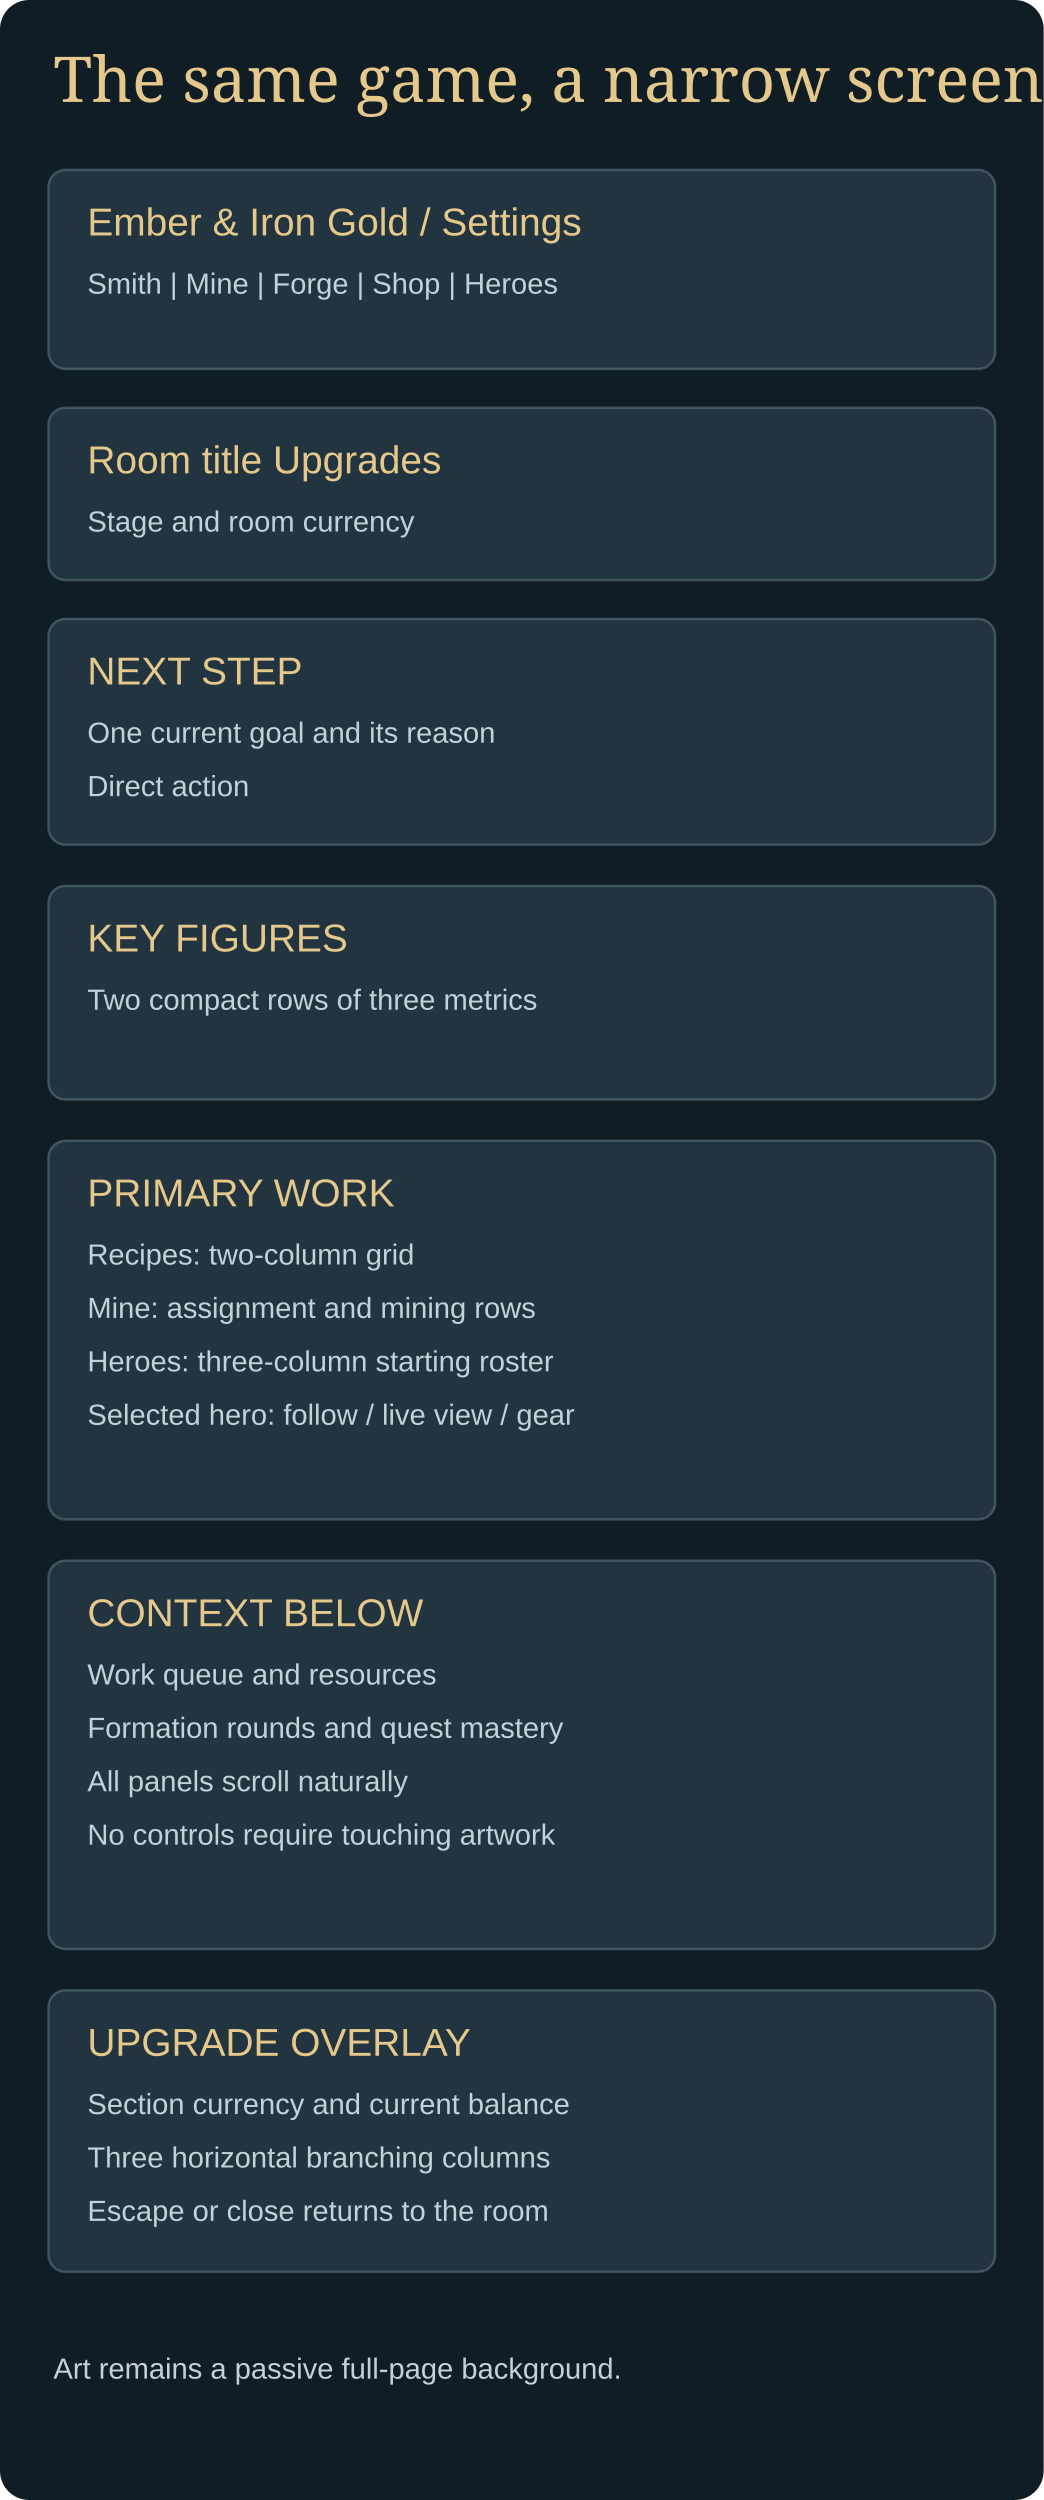
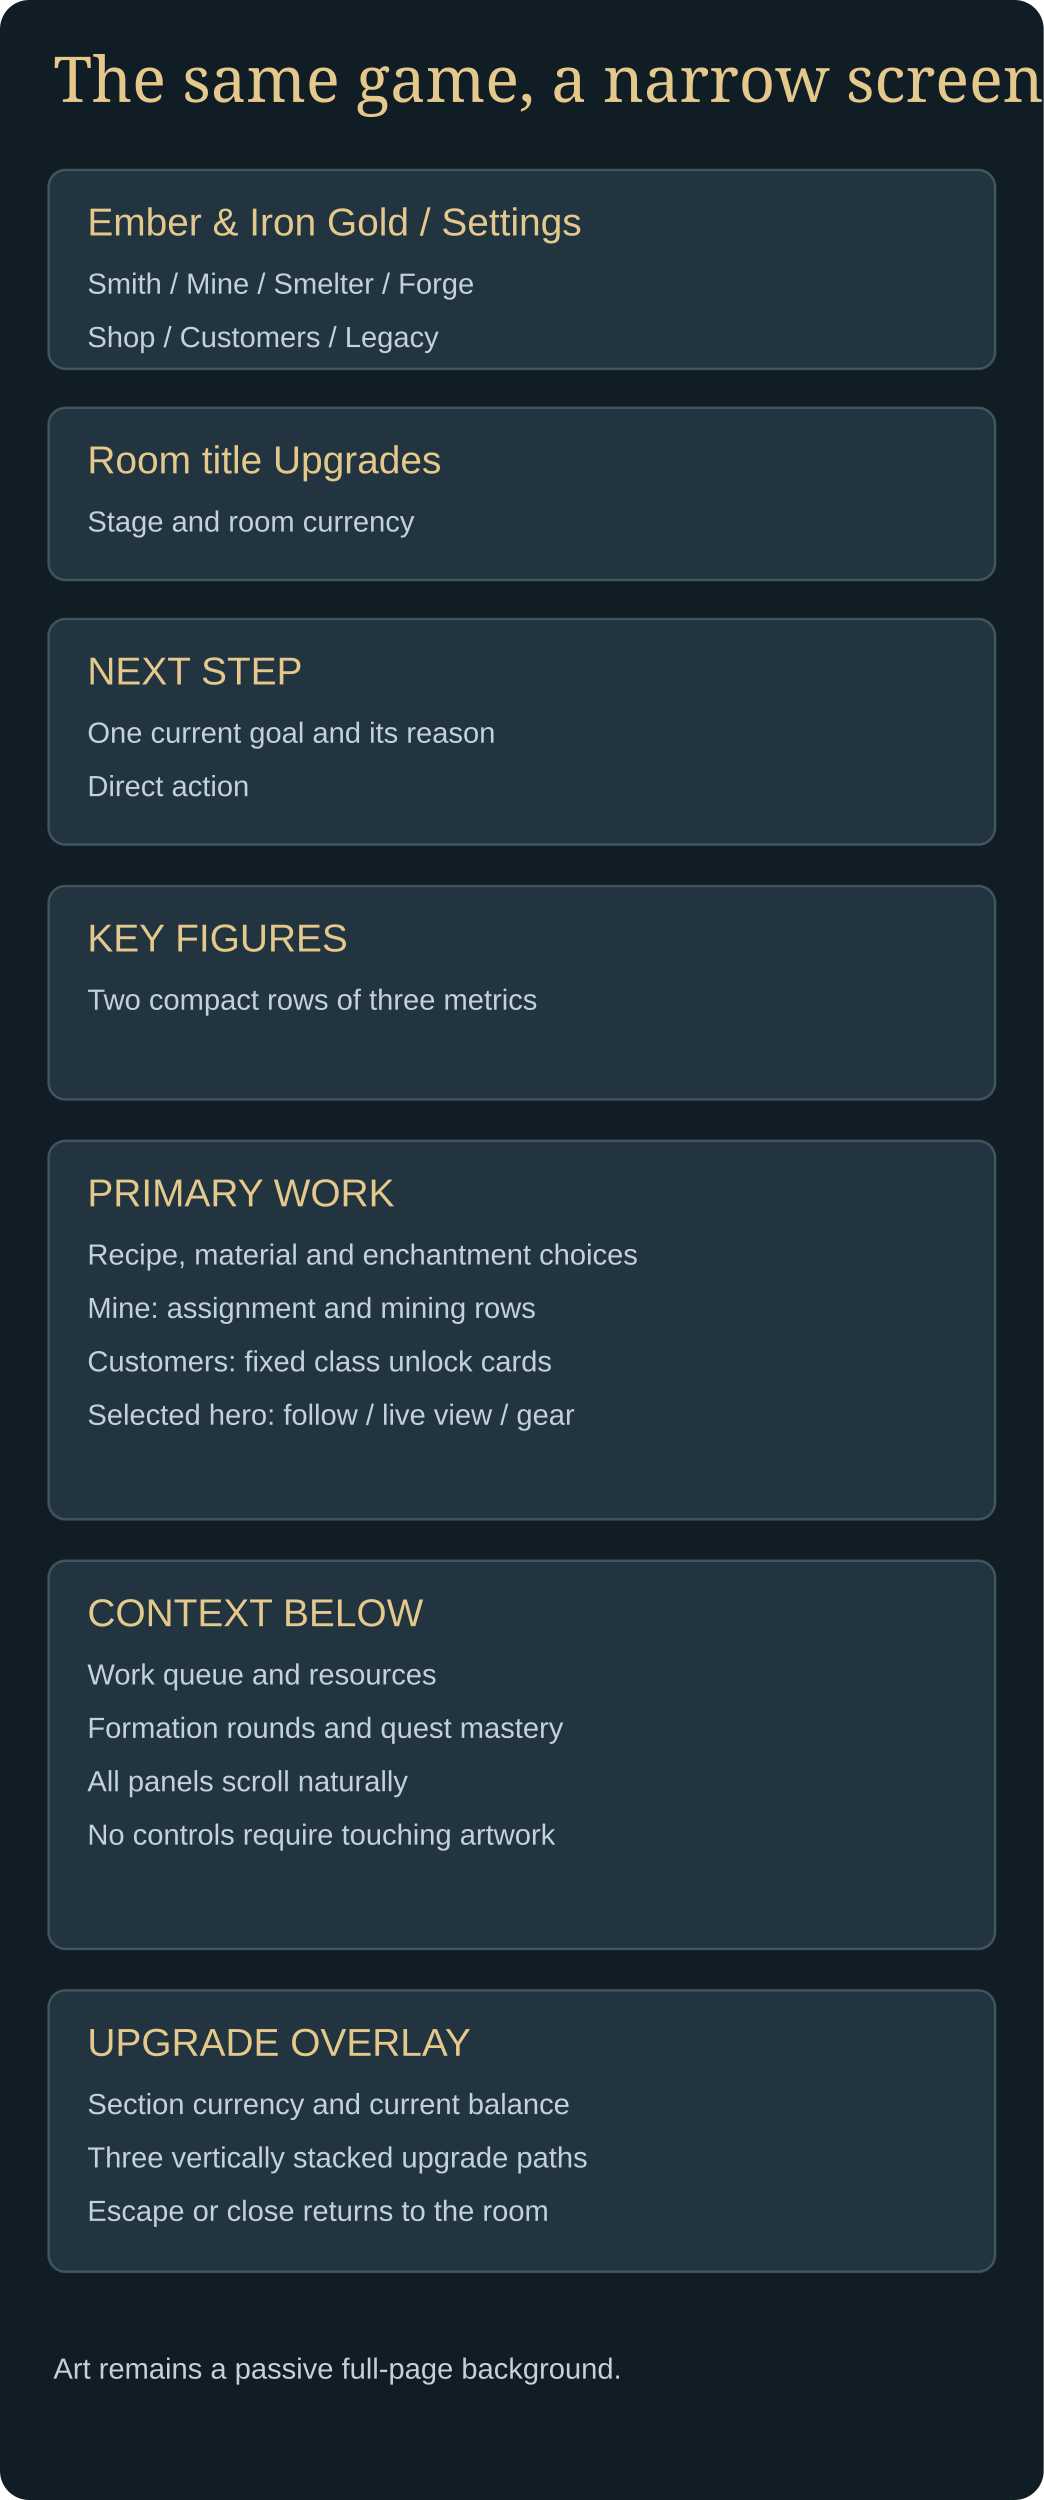
<svg xmlns="http://www.w3.org/2000/svg" class="company-diagram" width="430" height="1030" viewBox="0 0 430 1030" role="img">
  <style>svg.company-diagram text{font-family:Segoe UI,Arial;fill:#c3d1d8}svg.company-diagram .title{font:26px Georgia;fill:#e5c88b}svg.company-diagram .label{font-size:16px;fill:#e5c88b}svg.company-diagram .small{font-size:12px}</style>
  <rect width="100%" height="100%" rx="12" fill="#111d25" />
  <text x="22" y="42" class="title">The same game, a narrow screen</text>
  <rect x="20" y="70" width="390" height="82" rx="7" fill="#21343f" stroke="#69808c" stroke-opacity=".5" />
  <text x="36" y="97" class="label">Ember &amp; Iron       Gold / Settings</text>
-   <text x="36" y="121" class="small">Smith | Mine | Forge | Shop | Heroes</text>
+   <text x="36" y="121" class="small">Smith / Mine / Smelter / Forge</text>
+   <text x="36" y="143" class="small">Shop / Customers / Legacy</text>
  <rect x="20" y="168" width="390" height="71" rx="7" fill="#21343f" stroke="#69808c" stroke-opacity=".5" />
  <text x="36" y="195" class="label">Room title          Upgrades</text>
  <text x="36" y="219" class="small">Stage and room currency</text>
  <rect x="20" y="255" width="390" height="93" rx="7" fill="#21343f" stroke="#69808c" stroke-opacity=".5" />
  <text x="36" y="282" class="label">NEXT STEP</text>
  <text x="36" y="306" class="small">One current goal and its reason</text>
  <text x="36" y="328" class="small">Direct action</text>
  <rect x="20" y="365" width="390" height="88" rx="7" fill="#21343f" stroke="#69808c" stroke-opacity=".5" />
  <text x="36" y="392" class="label">KEY FIGURES</text>
  <text x="36" y="416" class="small">Two compact rows of three metrics</text>
  <rect x="20" y="470" width="390" height="156" rx="7" fill="#21343f" stroke="#69808c" stroke-opacity=".5" />
  <text x="36" y="497" class="label">PRIMARY WORK</text>
-   <text x="36" y="521" class="small">Recipes: two-column grid</text>
+   <text x="36" y="521" class="small">Recipe, material and enchantment choices</text>
  <text x="36" y="543" class="small">Mine: assignment and mining rows</text>
-   <text x="36" y="565" class="small">Heroes: three-column starting roster</text>
+   <text x="36" y="565" class="small">Customers: fixed class unlock cards</text>
  <text x="36" y="587" class="small">Selected hero: follow / live view / gear</text>
  <rect x="20" y="643" width="390" height="160" rx="7" fill="#21343f" stroke="#69808c" stroke-opacity=".5" />
  <text x="36" y="670" class="label">CONTEXT BELOW</text>
  <text x="36" y="694" class="small">Work queue and resources</text>
  <text x="36" y="716" class="small">Formation rounds and quest mastery</text>
  <text x="36" y="738" class="small">All panels scroll naturally</text>
  <text x="36" y="760" class="small">No controls require touching artwork</text>
  <rect x="20" y="820" width="390" height="116" rx="7" fill="#21343f" stroke="#69808c" stroke-opacity=".5" />
  <text x="36" y="847" class="label">UPGRADE OVERLAY</text>
  <text x="36" y="871" class="small">Section currency and current balance</text>
-   <text x="36" y="893" class="small">Three horizontal branching columns</text>
+   <text x="36" y="893" class="small">Three vertically stacked upgrade paths</text>
  <text x="36" y="915" class="small">Escape or close returns to the room</text>
  <text x="22" y="980" class="small">Art remains a passive full-page background.</text>
</svg>
